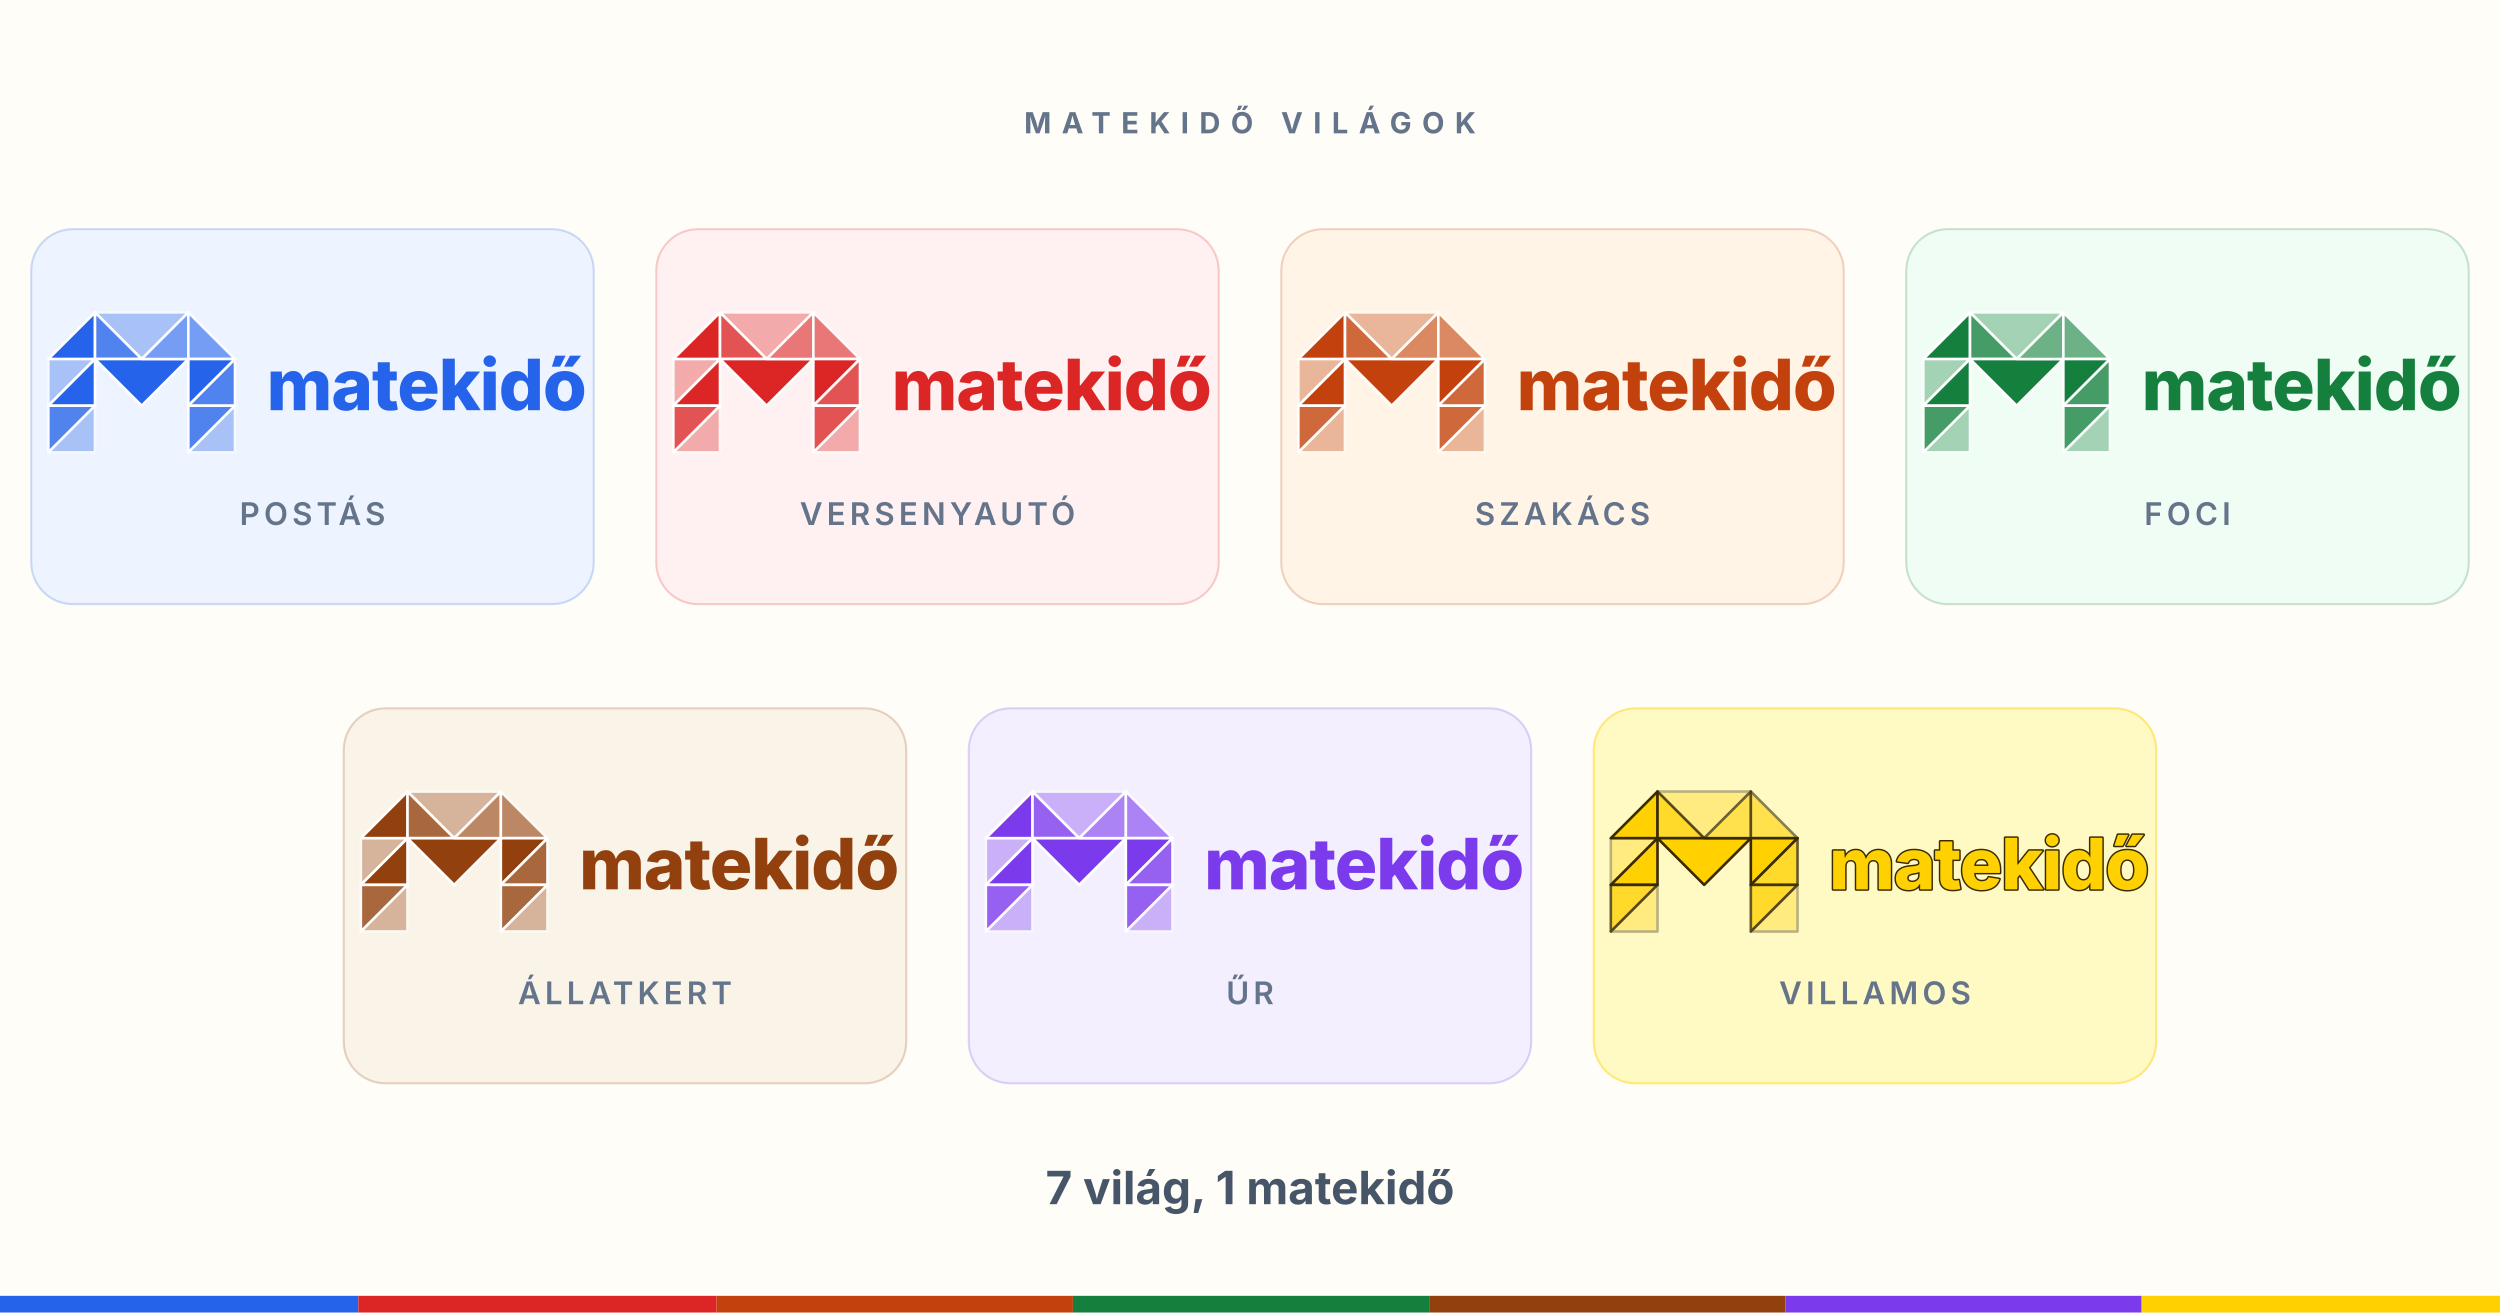
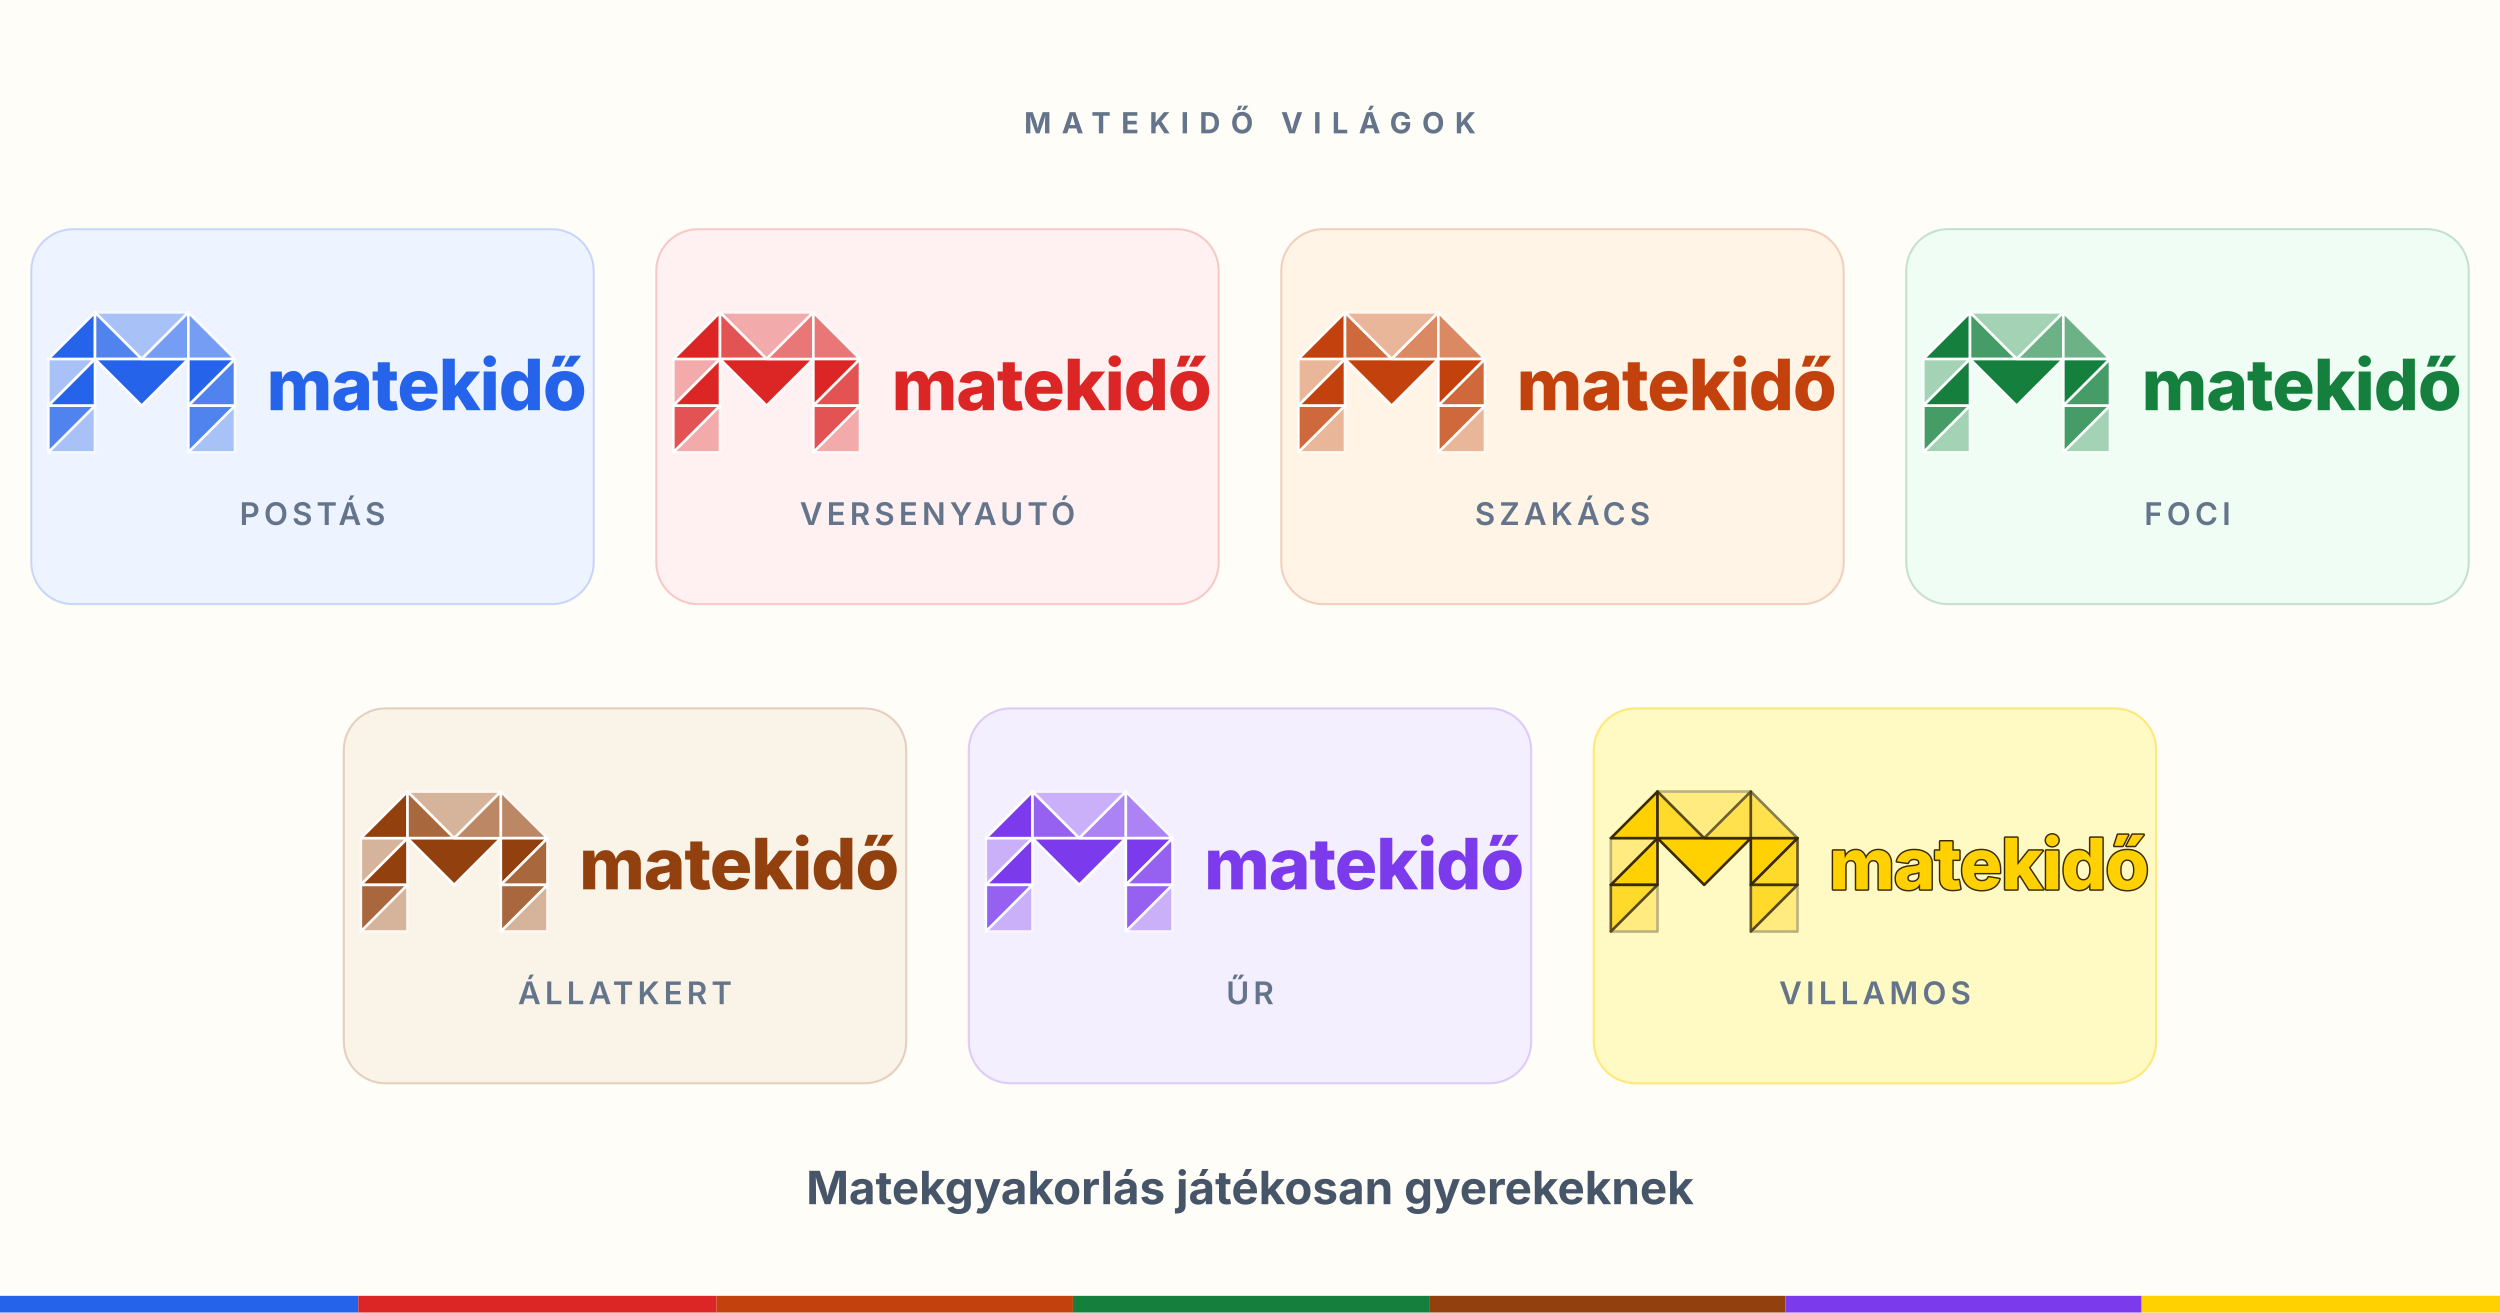
<svg xmlns="http://www.w3.org/2000/svg" width="1200" height="630" viewBox="0 0 1200 630">
  <defs>
    <symbol id="og-mark" viewBox="60 148 392 300">
      <g transform="translate(256,296) scale(1.2) translate(-256,-296)" stroke="#FFFFFF" stroke-width="4.5" stroke-linejoin="round" stroke-linecap="round">
        <polygon points="96,256 176,176 176,256" fill="currentColor" />
        <polygon points="96,256 176,256 96,336" fill="currentColor" opacity=".35" />
        <polygon points="96,336 176,256 176,336" fill="currentColor" />
        <polygon points="96,336 176,336 96,416" fill="currentColor" opacity=".78" />
        <polygon points="96,416 176,336 176,416" fill="currentColor" opacity=".35" />
        <polygon points="176,176 336,176 256,256" fill="currentColor" opacity=".35" />
        <polygon points="176,176 256,256 176,256" fill="currentColor" opacity=".78" />
        <polygon points="176,256 256,256 336,256 256,336" fill="currentColor" />
        <polygon points="336,176 336,256 256,256" fill="currentColor" opacity=".6" />
        <polygon points="336,176 416,256 336,256" fill="currentColor" opacity=".6" />
        <polygon points="336,256 416,256 336,336" fill="currentColor" />
        <polygon points="416,256 336,336 416,336" fill="currentColor" opacity=".78" />
        <polygon points="336,336 416,336 336,416" fill="currentColor" opacity=".78" />
        <polygon points="336,416 416,336 416,416" fill="currentColor" opacity=".35" />
      </g>
    </symbol>
    <symbol id="og-mark-tram" viewBox="60 148 392 300">
      <g transform="translate(256,296) scale(1.2) translate(-256,-296)" stroke="#3A2A00" stroke-width="4.5" stroke-linejoin="round" stroke-linecap="round">
        <polygon points="96,256 176,176 176,256" fill="currentColor" />
        <polygon points="96,256 176,256 96,336" fill="currentColor" opacity=".35" />
        <polygon points="96,336 176,256 176,336" fill="currentColor" />
        <polygon points="96,336 176,336 96,416" fill="currentColor" opacity=".78" />
        <polygon points="96,416 176,336 176,416" fill="currentColor" opacity=".35" />
        <polygon points="176,176 336,176 256,256" fill="currentColor" opacity=".35" />
        <polygon points="176,176 256,256 176,256" fill="currentColor" opacity=".78" />
        <polygon points="176,256 256,256 336,256 256,336" fill="currentColor" />
        <polygon points="336,176 336,256 256,256" fill="currentColor" opacity=".6" />
        <polygon points="336,176 416,256 336,256" fill="currentColor" opacity=".6" />
        <polygon points="336,256 416,256 336,336" fill="currentColor" />
        <polygon points="416,256 336,336 416,336" fill="currentColor" opacity=".78" />
        <polygon points="336,336 416,336 336,416" fill="currentColor" opacity=".78" />
        <polygon points="336,416 416,336 416,416" fill="currentColor" opacity=".35" />
      </g>
    </symbol>
  </defs>
  <rect width="1200" height="630" fill="#FFFDF8" />
  <text x="600" y="64" text-anchor="middle" font-family="system-ui, -apple-system, 'Segoe UI', sans-serif" font-size="14" font-weight="700" letter-spacing="5" fill="#64748B">MATEKIDŐ VILÁGOK</text>
  <g font-family="system-ui, -apple-system, 'Segoe UI', sans-serif">
    <g transform="translate(150 200)">
      <rect x="-135" y="-90" width="270" height="180" rx="20" fill="#EEF4FF" stroke="#2563EB" stroke-opacity=".22" />
      <g transform="translate(0 -16)">
        <use href="#og-mark" x="-128" y="-35" width="92" height="70" color="#2563EB" />
        <text x="-22" y="0" dominant-baseline="middle" font-size="34" font-weight="800" letter-spacing="-0.5" fill="#2563EB">matekidő</text>
      </g>
      <text x="0" y="52" text-anchor="middle" font-size="15" font-weight="600" letter-spacing="2" fill="#64748B">POSTÁS</text>
    </g>
    <g transform="translate(450 200)">
      <rect x="-135" y="-90" width="270" height="180" rx="20" fill="#FFF1F1" stroke="#DC2626" stroke-opacity=".22" />
      <g transform="translate(0 -16)">
        <use href="#og-mark" x="-128" y="-35" width="92" height="70" color="#DC2626" />
        <text x="-22" y="0" dominant-baseline="middle" font-size="34" font-weight="800" letter-spacing="-0.5" fill="#DC2626">matekidő</text>
      </g>
      <text x="0" y="52" text-anchor="middle" font-size="15" font-weight="600" letter-spacing="2" fill="#64748B">VERSENYAUTÓ</text>
    </g>
    <g transform="translate(750 200)">
      <rect x="-135" y="-90" width="270" height="180" rx="20" fill="#FFF4E6" stroke="#C2410C" stroke-opacity=".22" />
      <g transform="translate(0 -16)">
        <use href="#og-mark" x="-128" y="-35" width="92" height="70" color="#C2410C" />
        <text x="-22" y="0" dominant-baseline="middle" font-size="34" font-weight="800" letter-spacing="-0.5" fill="#C2410C">matekidő</text>
      </g>
      <text x="0" y="52" text-anchor="middle" font-size="15" font-weight="600" letter-spacing="2" fill="#64748B">SZAKÁCS</text>
    </g>
    <g transform="translate(1050 200)">
      <rect x="-135" y="-90" width="270" height="180" rx="20" fill="#F0FDF4" stroke="#15803D" stroke-opacity=".22" />
      <g transform="translate(0 -16)">
        <use href="#og-mark" x="-128" y="-35" width="92" height="70" color="#15803D" />
        <text x="-22" y="0" dominant-baseline="middle" font-size="34" font-weight="800" letter-spacing="-0.5" fill="#15803D">matekidő</text>
      </g>
      <text x="0" y="52" text-anchor="middle" font-size="15" font-weight="600" letter-spacing="2" fill="#64748B">FOCI</text>
    </g>
    <g transform="translate(300 430)">
      <rect x="-135" y="-90" width="270" height="180" rx="20" fill="#FAF3E8" stroke="#92400E" stroke-opacity=".22" />
      <g transform="translate(0 -16)">
        <use href="#og-mark" x="-128" y="-35" width="92" height="70" color="#92400E" />
        <text x="-22" y="0" dominant-baseline="middle" font-size="34" font-weight="800" letter-spacing="-0.5" fill="#92400E">matekidő</text>
      </g>
      <text x="0" y="52" text-anchor="middle" font-size="15" font-weight="600" letter-spacing="2" fill="#64748B">ÁLLATKERT</text>
    </g>
    <g transform="translate(600 430)">
      <rect x="-135" y="-90" width="270" height="180" rx="20" fill="#F3EFFF" stroke="#7C3AED" stroke-opacity=".22" />
      <g transform="translate(0 -16)">
        <use href="#og-mark" x="-128" y="-35" width="92" height="70" color="#7C3AED" />
        <text x="-22" y="0" dominant-baseline="middle" font-size="34" font-weight="800" letter-spacing="-0.5" fill="#7C3AED">matekidő</text>
      </g>
      <text x="0" y="52" text-anchor="middle" font-size="15" font-weight="600" letter-spacing="2" fill="#64748B">ŰR</text>
    </g>
    <g transform="translate(900 430)">
      <rect x="-135" y="-90" width="270" height="180" rx="20" fill="#FFF9C4" stroke="#FFD100" stroke-opacity=".45" />
      <g transform="translate(0 -16)">
        <use href="#og-mark-tram" x="-128" y="-35" width="92" height="70" color="#FFD100" />
        <text x="-22" y="0" dominant-baseline="middle" font-size="34" font-weight="800" letter-spacing="-0.5" fill="#FFD100" stroke="#3A2A00" stroke-width="1.4" paint-order="stroke" stroke-linejoin="round">matekidő</text>
      </g>
      <text x="0" y="52" text-anchor="middle" font-size="15" font-weight="600" letter-spacing="2" fill="#64748B">VILLAMOS</text>
    </g>
  </g>
-   <text x="600" y="578" text-anchor="middle" font-family="system-ui, -apple-system, 'Segoe UI', sans-serif" font-size="22" font-weight="700" fill="#475569">7 világ, 1 matekidő</text>
+   <text x="600" y="578" text-anchor="middle" font-family="system-ui, -apple-system, 'Segoe UI', sans-serif" font-size="22" font-weight="700" fill="#475569">Matekgyakorlás játékosan gyerekeknek</text>
  <g>
    <rect x="0" y="622" width="172" height="8" fill="#2563EB" />
    <rect x="172" y="622" width="172" height="8" fill="#DC2626" />
    <rect x="344" y="622" width="171" height="8" fill="#C2410C" />
    <rect x="515" y="622" width="171" height="8" fill="#15803D" />
    <rect x="686" y="622" width="171" height="8" fill="#92400E" />
    <rect x="857" y="622" width="171" height="8" fill="#7C3AED" />
    <rect x="1028" y="622" width="172" height="8" fill="#FFD100" />
  </g>
</svg>
